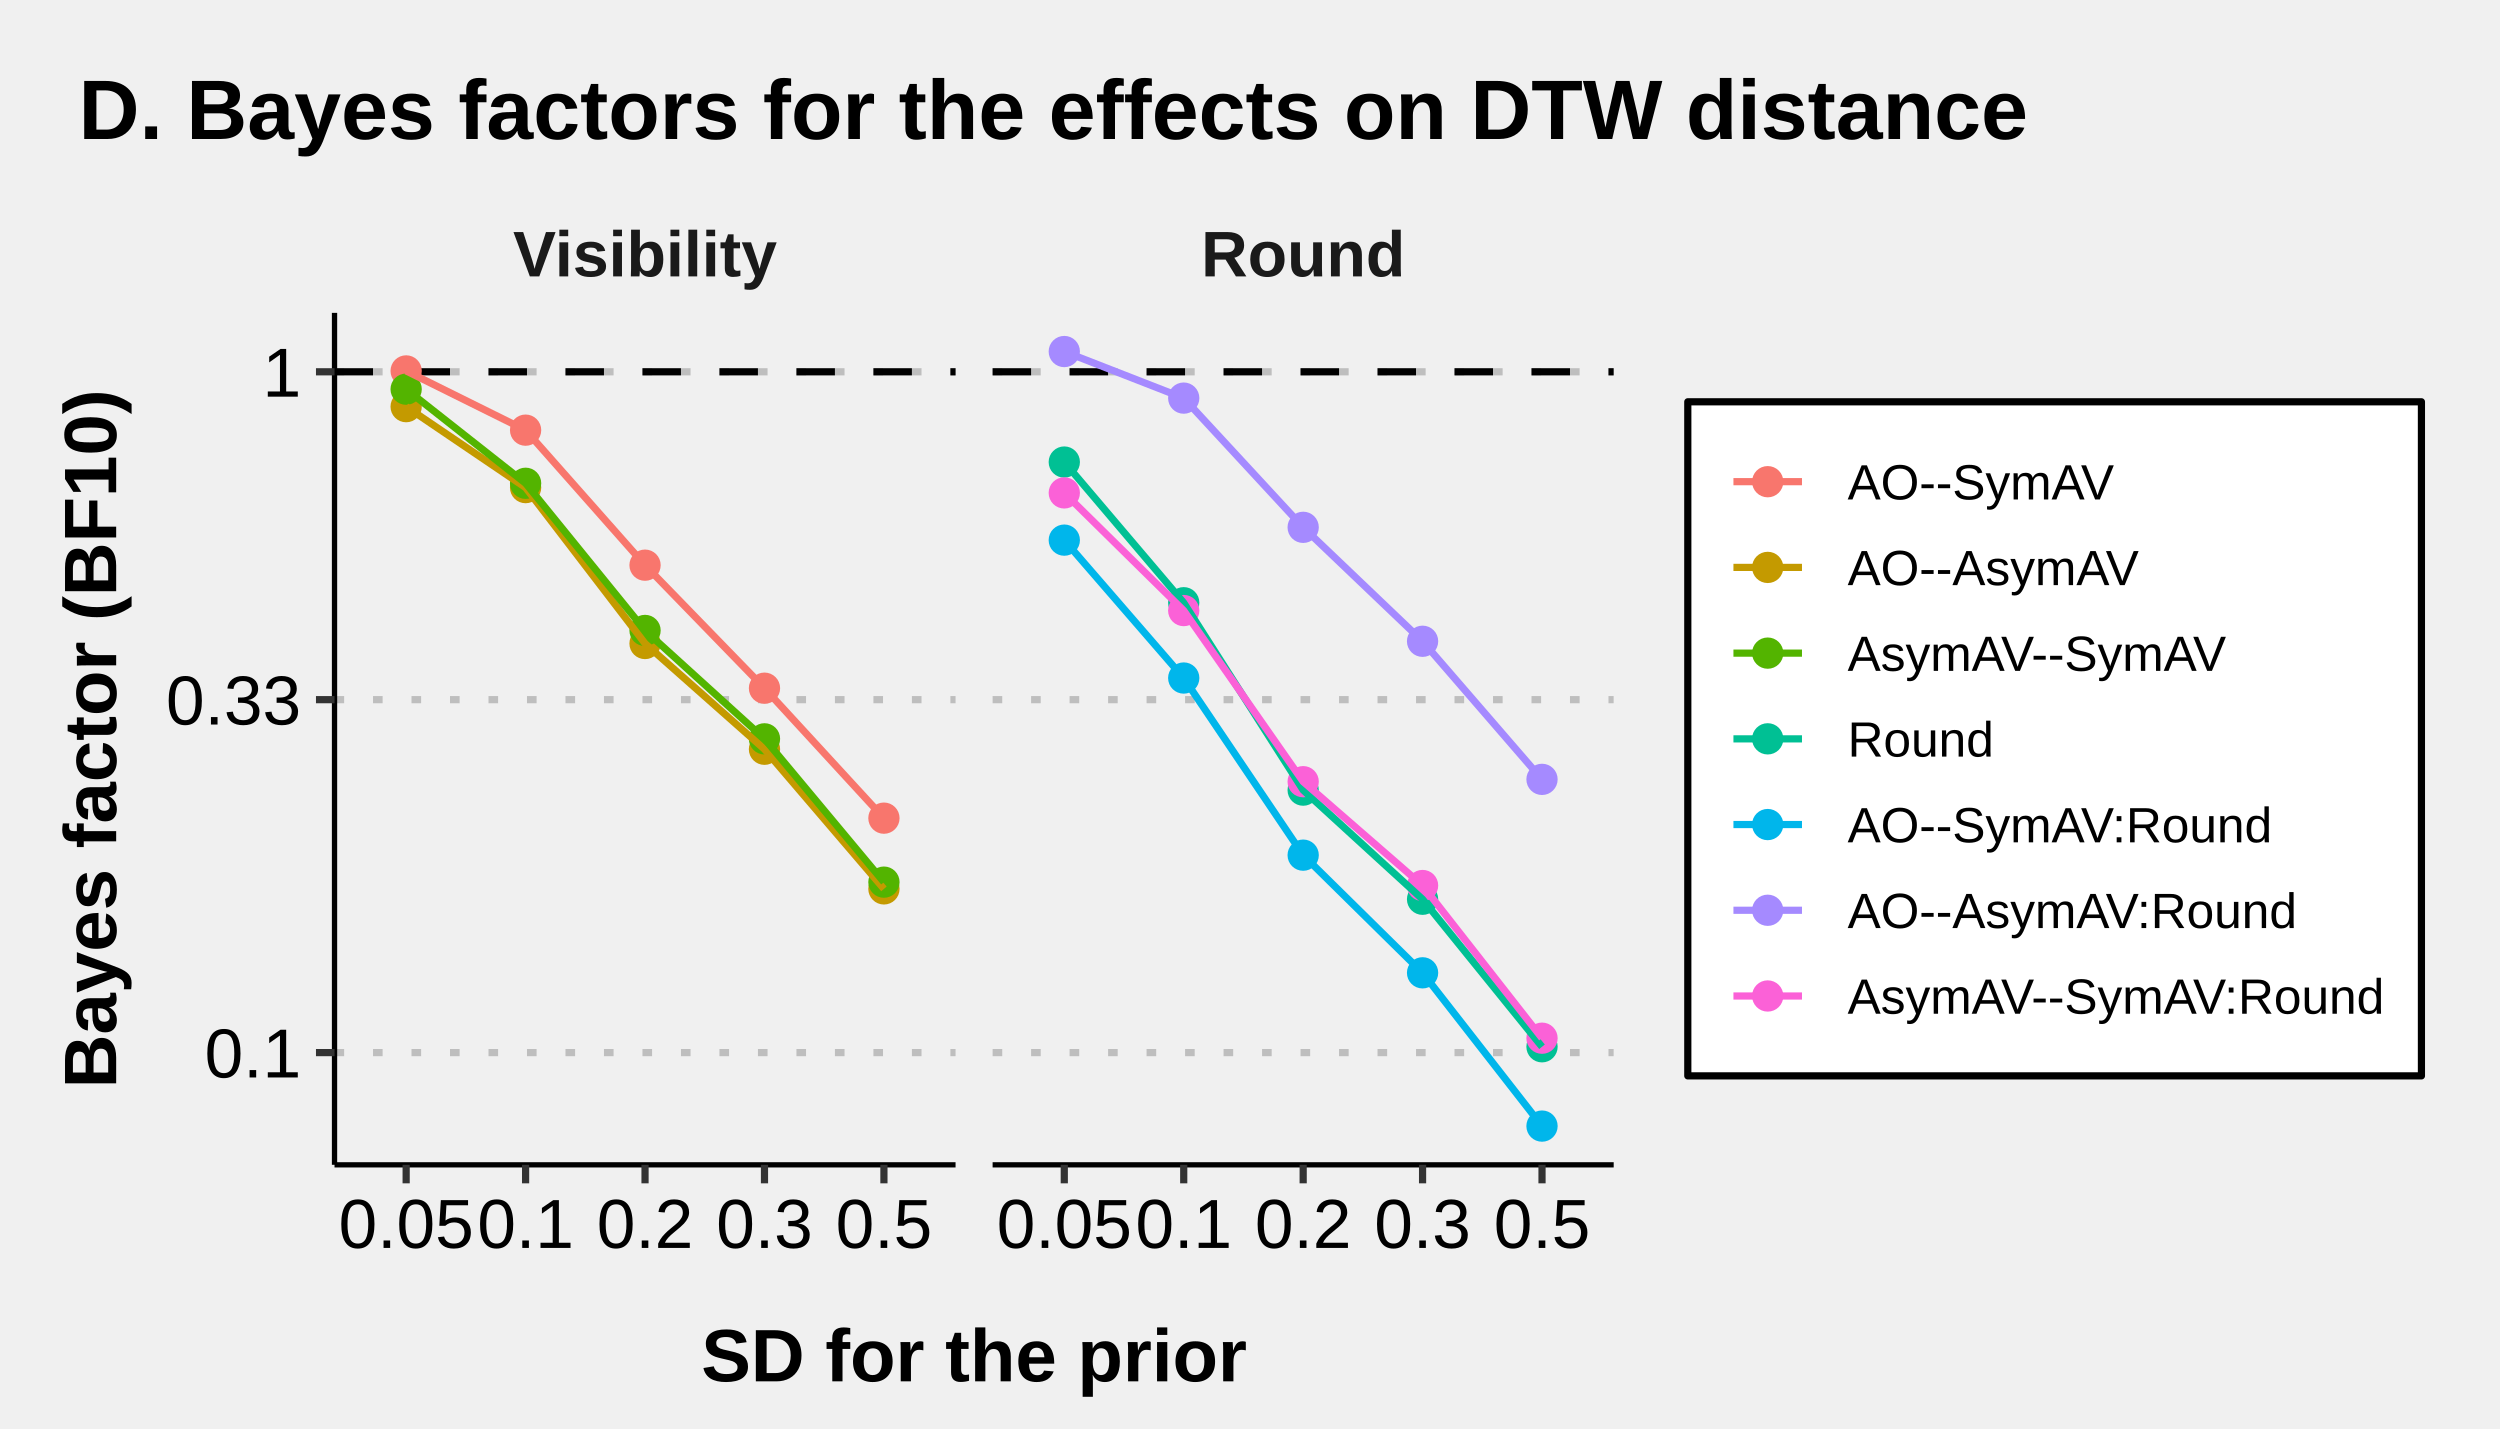
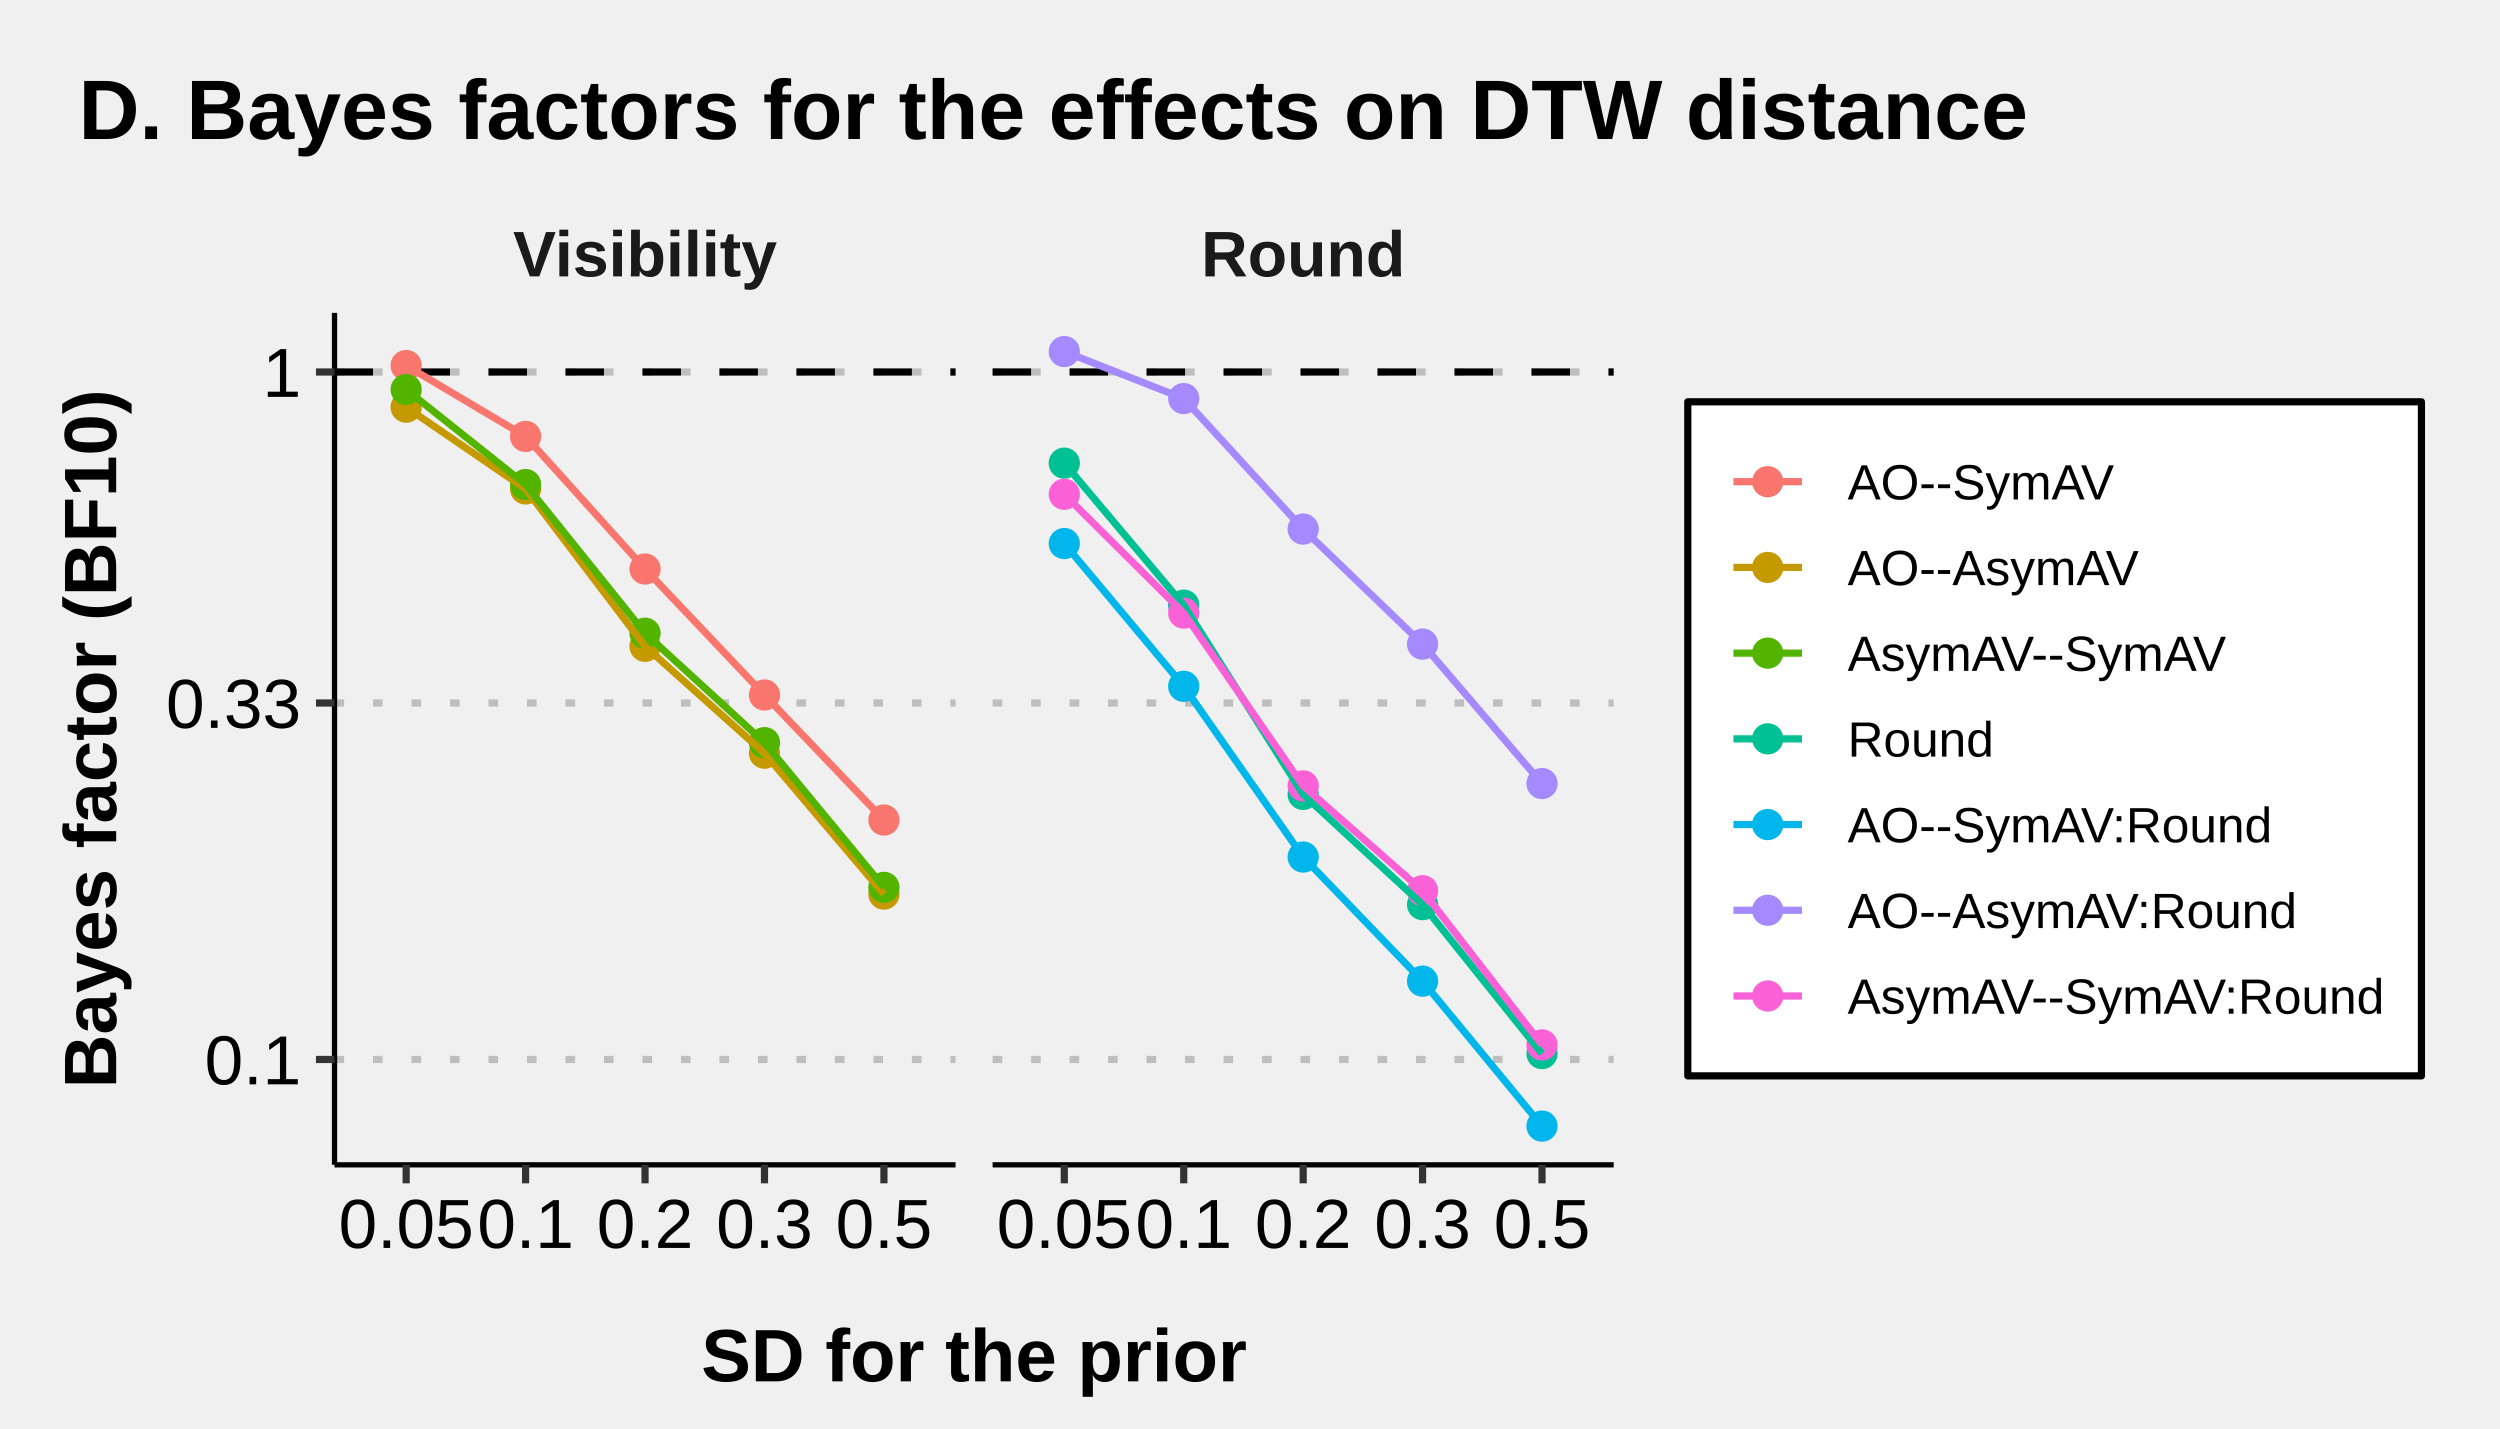
<svg xmlns="http://www.w3.org/2000/svg" width="504.00pt" height="288.00pt" viewBox="0 0 504.00 288.00">
  <g class="svglite">
    <defs>
      <style type="text/css">
    .svglite line, .svglite polyline, .svglite polygon, .svglite path, .svglite rect, .svglite circle {
      fill: none;
      stroke: #000000;
      stroke-linecap: round;
      stroke-linejoin: round;
      stroke-miterlimit: 10.00;
    }
    .svglite text {
      white-space: pre;
    }
    .svglite g.glyphgroup path {
      fill: inherit;
      stroke: none;
    }
  </style>
    </defs>
    <rect width="100%" height="100%" style="stroke: none; fill: none;" />
    <defs>
      <clipPath id="cpMC4wMHw1MDQuMDB8MC4wMHwyODguMDA=">
        <rect x="0.00" y="0.00" width="504.00" height="288.00" />
      </clipPath>
    </defs>
    <g clip-path="url(#cpMC4wMHw1MDQuMDB8MC4wMHwyODguMDA=)">
</g>
    <defs>
      <clipPath id="cpNjcuNDR8MTkyLjY0fDYzLjA3fDIzNC44Mw==">
        <rect x="67.44" y="63.07" width="125.20" height="171.76" />
      </clipPath>
    </defs>
    <g clip-path="url(#cpNjcuNDR8MTkyLjY0fDYzLjA3fDIzNC44Mw==)">
-       <polyline points="67.44,212.21 192.64,212.21 " style="stroke-width: 1.45; stroke: #BEBEBE; stroke-dasharray: 1.94,5.82; stroke-linecap: butt;" />
-       <polyline points="67.44,141.05 192.64,141.05 " style="stroke-width: 1.45; stroke: #BEBEBE; stroke-dasharray: 1.94,5.82; stroke-linecap: butt;" />
-       <polyline points="67.44,74.96 192.64,74.96 " style="stroke-width: 1.45; stroke: #BEBEBE; stroke-dasharray: 1.94,5.82; stroke-linecap: butt;" />
-       <line x1="67.44" y1="74.96" x2="192.64" y2="74.96" style="stroke-width: 1.45; stroke-dasharray: 7.76,7.76; stroke-linecap: butt;" />
-       <circle cx="81.88" cy="74.78" r="2.67" style="stroke-width: 0.97; stroke: #F8766D; fill: #F8766D;" />
-       <circle cx="105.96" cy="86.72" r="2.67" style="stroke-width: 0.97; stroke: #F8766D; fill: #F8766D;" />
-       <circle cx="130.04" cy="113.94" r="2.67" style="stroke-width: 0.97; stroke: #F8766D; fill: #F8766D;" />
-       <circle cx="154.12" cy="138.74" r="2.67" style="stroke-width: 0.97; stroke: #F8766D; fill: #F8766D;" />
-       <circle cx="178.20" cy="164.94" r="2.67" style="stroke-width: 0.97; stroke: #F8766D; fill: #F8766D;" />
-       <circle cx="81.88" cy="81.98" r="2.67" style="stroke-width: 0.97; stroke: #C49A00; fill: #C49A00;" />
-       <circle cx="105.96" cy="98.30" r="2.67" style="stroke-width: 0.97; stroke: #C49A00; fill: #C49A00;" />
-       <circle cx="130.04" cy="129.73" r="2.67" style="stroke-width: 0.97; stroke: #C49A00; fill: #C49A00;" />
-       <circle cx="154.12" cy="151.05" r="2.67" style="stroke-width: 0.97; stroke: #C49A00; fill: #C49A00;" />
-       <circle cx="178.20" cy="179.20" r="2.67" style="stroke-width: 0.97; stroke: #C49A00; fill: #C49A00;" />
-       <circle cx="81.88" cy="78.46" r="2.67" style="stroke-width: 0.97; stroke: #53B400; fill: #53B400;" />
-       <circle cx="105.96" cy="97.43" r="2.67" style="stroke-width: 0.97; stroke: #53B400; fill: #53B400;" />
-       <circle cx="130.04" cy="127.10" r="2.67" style="stroke-width: 0.97; stroke: #53B400; fill: #53B400;" />
-       <circle cx="154.12" cy="148.95" r="2.67" style="stroke-width: 0.97; stroke: #53B400; fill: #53B400;" />
-       <circle cx="178.20" cy="177.84" r="2.67" style="stroke-width: 0.97; stroke: #53B400; fill: #53B400;" />
-       <polyline points="81.88,74.78 105.96,86.72 130.04,113.94 154.12,138.74 178.20,164.94 " style="stroke-width: 1.45; stroke: #F8766D; stroke-linecap: butt;" />
-       <polyline points="81.88,81.98 105.96,98.30 130.04,129.73 154.12,151.05 178.20,179.20 " style="stroke-width: 1.45; stroke: #C49A00; stroke-linecap: butt;" />
-       <polyline points="81.88,78.46 105.96,97.43 130.04,127.10 154.12,148.95 178.20,177.84 " style="stroke-width: 1.45; stroke: #53B400; stroke-linecap: butt;" />
+       <polyline points="67.44,213.59 192.64,213.59 " style="stroke-width: 1.45; stroke: #BEBEBE; stroke-dasharray: 1.94,5.82; stroke-linecap: butt;" />
+       <polyline points="67.44,141.73 192.64,141.73 " style="stroke-width: 1.45; stroke: #BEBEBE; stroke-dasharray: 1.94,5.82; stroke-linecap: butt;" />
+       <polyline points="67.44,75.00 192.64,75.00 " style="stroke-width: 1.45; stroke: #BEBEBE; stroke-dasharray: 1.94,5.82; stroke-linecap: butt;" />
+       <line x1="67.44" y1="75.00" x2="192.64" y2="75.00" style="stroke-width: 1.45; stroke-dasharray: 7.76,7.76; stroke-linecap: butt;" />
+       <circle cx="81.88" cy="73.69" r="2.67" style="stroke-width: 0.97; stroke: #F8766D; fill: #F8766D;" />
+       <circle cx="105.96" cy="87.98" r="2.67" style="stroke-width: 0.97; stroke: #F8766D; fill: #F8766D;" />
+       <circle cx="130.04" cy="114.71" r="2.67" style="stroke-width: 0.97; stroke: #F8766D; fill: #F8766D;" />
+       <circle cx="154.12" cy="140.11" r="2.67" style="stroke-width: 0.97; stroke: #F8766D; fill: #F8766D;" />
+       <circle cx="178.20" cy="165.32" r="2.67" style="stroke-width: 0.97; stroke: #F8766D; fill: #F8766D;" />
+       <circle cx="81.88" cy="82.08" r="2.67" style="stroke-width: 0.97; stroke: #C49A00; fill: #C49A00;" />
+       <circle cx="105.96" cy="98.57" r="2.67" style="stroke-width: 0.97; stroke: #C49A00; fill: #C49A00;" />
+       <circle cx="130.04" cy="130.30" r="2.67" style="stroke-width: 0.97; stroke: #C49A00; fill: #C49A00;" />
+       <circle cx="154.12" cy="151.84" r="2.67" style="stroke-width: 0.97; stroke: #C49A00; fill: #C49A00;" />
+       <circle cx="178.20" cy="180.25" r="2.67" style="stroke-width: 0.97; stroke: #C49A00; fill: #C49A00;" />
+       <circle cx="81.88" cy="78.53" r="2.67" style="stroke-width: 0.97; stroke: #53B400; fill: #53B400;" />
+       <circle cx="105.96" cy="97.69" r="2.67" style="stroke-width: 0.97; stroke: #53B400; fill: #53B400;" />
+       <circle cx="130.04" cy="127.65" r="2.67" style="stroke-width: 0.97; stroke: #53B400; fill: #53B400;" />
+       <circle cx="154.12" cy="149.72" r="2.67" style="stroke-width: 0.97; stroke: #53B400; fill: #53B400;" />
+       <circle cx="178.20" cy="178.89" r="2.67" style="stroke-width: 0.97; stroke: #53B400; fill: #53B400;" />
+       <polyline points="81.88,73.69 105.96,87.98 130.04,114.71 154.12,140.11 178.20,165.32 " style="stroke-width: 1.45; stroke: #F8766D; stroke-linecap: butt;" />
+       <polyline points="81.88,82.08 105.96,98.57 130.04,130.30 154.12,151.84 178.20,180.25 " style="stroke-width: 1.45; stroke: #C49A00; stroke-linecap: butt;" />
+       <polyline points="81.88,78.53 105.96,97.69 130.04,127.65 154.12,149.72 178.20,178.89 " style="stroke-width: 1.45; stroke: #53B400; stroke-linecap: butt;" />
    </g>
    <g clip-path="url(#cpMC4wMHw1MDQuMDB8MC4wMHwyODguMDA=)">
</g>
    <defs>
      <clipPath id="cpMjAwLjExfDMyNS4zMnw2My4wN3wyMzQuODM=">
        <rect x="200.11" y="63.07" width="125.20" height="171.76" />
      </clipPath>
    </defs>
    <g clip-path="url(#cpMjAwLjExfDMyNS4zMnw2My4wN3wyMzQuODM=)">
-       <polyline points="200.11,212.21 325.32,212.21 " style="stroke-width: 1.45; stroke: #BEBEBE; stroke-dasharray: 1.94,5.82; stroke-linecap: butt;" />
-       <polyline points="200.11,141.05 325.32,141.05 " style="stroke-width: 1.45; stroke: #BEBEBE; stroke-dasharray: 1.94,5.82; stroke-linecap: butt;" />
-       <polyline points="200.11,74.96 325.32,74.96 " style="stroke-width: 1.45; stroke: #BEBEBE; stroke-dasharray: 1.94,5.82; stroke-linecap: butt;" />
-       <line x1="200.11" y1="74.96" x2="325.32" y2="74.96" style="stroke-width: 1.45; stroke-dasharray: 7.76,7.76; stroke-linecap: butt;" />
-       <circle cx="214.56" cy="93.15" r="2.67" style="stroke-width: 0.97; stroke: #00C094; fill: #00C094;" />
-       <circle cx="238.64" cy="121.51" r="2.67" style="stroke-width: 0.97; stroke: #00C094; fill: #00C094;" />
-       <circle cx="262.72" cy="159.29" r="2.67" style="stroke-width: 0.97; stroke: #00C094; fill: #00C094;" />
-       <circle cx="286.79" cy="181.29" r="2.67" style="stroke-width: 0.97; stroke: #00C094; fill: #00C094;" />
-       <circle cx="310.87" cy="211.03" r="2.67" style="stroke-width: 0.97; stroke: #00C094; fill: #00C094;" />
-       <circle cx="214.56" cy="108.89" r="2.67" style="stroke-width: 0.97; stroke: #00B6EB; fill: #00B6EB;" />
-       <circle cx="238.64" cy="136.69" r="2.67" style="stroke-width: 0.97; stroke: #00B6EB; fill: #00B6EB;" />
-       <circle cx="262.72" cy="172.40" r="2.67" style="stroke-width: 0.97; stroke: #00B6EB; fill: #00B6EB;" />
-       <circle cx="286.79" cy="196.12" r="2.67" style="stroke-width: 0.97; stroke: #00B6EB; fill: #00B6EB;" />
+       <polyline points="200.11,213.59 325.32,213.59 " style="stroke-width: 1.45; stroke: #BEBEBE; stroke-dasharray: 1.94,5.82; stroke-linecap: butt;" />
+       <polyline points="200.11,141.73 325.32,141.73 " style="stroke-width: 1.45; stroke: #BEBEBE; stroke-dasharray: 1.94,5.82; stroke-linecap: butt;" />
+       <polyline points="200.11,75.00 325.32,75.00 " style="stroke-width: 1.45; stroke: #BEBEBE; stroke-dasharray: 1.94,5.82; stroke-linecap: butt;" />
+       <line x1="200.11" y1="75.00" x2="325.32" y2="75.00" style="stroke-width: 1.45; stroke-dasharray: 7.76,7.76; stroke-linecap: butt;" />
+       <circle cx="214.56" cy="93.37" r="2.67" style="stroke-width: 0.97; stroke: #00C094; fill: #00C094;" />
+       <circle cx="238.64" cy="122.00" r="2.67" style="stroke-width: 0.97; stroke: #00C094; fill: #00C094;" />
+       <circle cx="262.72" cy="160.15" r="2.67" style="stroke-width: 0.97; stroke: #00C094; fill: #00C094;" />
+       <circle cx="286.79" cy="182.37" r="2.67" style="stroke-width: 0.97; stroke: #00C094; fill: #00C094;" />
+       <circle cx="310.87" cy="212.40" r="2.67" style="stroke-width: 0.97; stroke: #00C094; fill: #00C094;" />
+       <circle cx="214.56" cy="109.58" r="2.67" style="stroke-width: 0.97; stroke: #00B6EB; fill: #00B6EB;" />
+       <circle cx="238.64" cy="138.36" r="2.67" style="stroke-width: 0.97; stroke: #00B6EB; fill: #00B6EB;" />
+       <circle cx="262.72" cy="172.78" r="2.67" style="stroke-width: 0.97; stroke: #00B6EB; fill: #00B6EB;" />
+       <circle cx="286.79" cy="197.80" r="2.67" style="stroke-width: 0.97; stroke: #00B6EB; fill: #00B6EB;" />
      <circle cx="310.87" cy="227.02" r="2.67" style="stroke-width: 0.97; stroke: #00B6EB; fill: #00B6EB;" />
      <circle cx="214.56" cy="70.87" r="2.67" style="stroke-width: 0.97; stroke: #A58AFF; fill: #A58AFF;" />
-       <circle cx="238.64" cy="80.26" r="2.67" style="stroke-width: 0.97; stroke: #A58AFF; fill: #A58AFF;" />
-       <circle cx="262.72" cy="106.31" r="2.67" style="stroke-width: 0.97; stroke: #A58AFF; fill: #A58AFF;" />
-       <circle cx="286.79" cy="129.28" r="2.67" style="stroke-width: 0.97; stroke: #A58AFF; fill: #A58AFF;" />
-       <circle cx="310.87" cy="157.12" r="2.67" style="stroke-width: 0.97; stroke: #A58AFF; fill: #A58AFF;" />
-       <circle cx="214.56" cy="99.37" r="2.67" style="stroke-width: 0.97; stroke: #FB61D7; fill: #FB61D7;" />
-       <circle cx="238.64" cy="123.09" r="2.67" style="stroke-width: 0.97; stroke: #FB61D7; fill: #FB61D7;" />
-       <circle cx="262.72" cy="157.59" r="2.67" style="stroke-width: 0.97; stroke: #FB61D7; fill: #FB61D7;" />
-       <circle cx="286.79" cy="178.52" r="2.67" style="stroke-width: 0.97; stroke: #FB61D7; fill: #FB61D7;" />
-       <circle cx="310.87" cy="209.30" r="2.67" style="stroke-width: 0.97; stroke: #FB61D7; fill: #FB61D7;" />
-       <polyline points="214.56,93.15 238.64,121.51 262.72,159.29 286.79,181.29 310.87,211.03 " style="stroke-width: 1.45; stroke: #00C094; stroke-linecap: butt;" />
-       <polyline points="214.56,108.89 238.64,136.69 262.72,172.40 286.79,196.12 310.87,227.02 " style="stroke-width: 1.45; stroke: #00B6EB; stroke-linecap: butt;" />
-       <polyline points="214.56,70.87 238.64,80.26 262.72,106.31 286.79,129.28 310.87,157.12 " style="stroke-width: 1.45; stroke: #A58AFF; stroke-linecap: butt;" />
-       <polyline points="214.56,99.37 238.64,123.09 262.72,157.59 286.79,178.52 310.87,209.30 " style="stroke-width: 1.45; stroke: #FB61D7; stroke-linecap: butt;" />
+       <circle cx="238.64" cy="80.35" r="2.67" style="stroke-width: 0.97; stroke: #A58AFF; fill: #A58AFF;" />
+       <circle cx="262.72" cy="106.66" r="2.67" style="stroke-width: 0.97; stroke: #A58AFF; fill: #A58AFF;" />
+       <circle cx="286.79" cy="129.85" r="2.67" style="stroke-width: 0.97; stroke: #A58AFF; fill: #A58AFF;" />
+       <circle cx="310.87" cy="157.96" r="2.67" style="stroke-width: 0.97; stroke: #A58AFF; fill: #A58AFF;" />
+       <circle cx="214.56" cy="99.65" r="2.67" style="stroke-width: 0.97; stroke: #FB61D7; fill: #FB61D7;" />
+       <circle cx="238.64" cy="123.60" r="2.67" style="stroke-width: 0.97; stroke: #FB61D7; fill: #FB61D7;" />
+       <circle cx="262.72" cy="158.44" r="2.67" style="stroke-width: 0.97; stroke: #FB61D7; fill: #FB61D7;" />
+       <circle cx="286.79" cy="179.57" r="2.67" style="stroke-width: 0.97; stroke: #FB61D7; fill: #FB61D7;" />
+       <circle cx="310.87" cy="210.65" r="2.67" style="stroke-width: 0.97; stroke: #FB61D7; fill: #FB61D7;" />
+       <polyline points="214.56,93.37 238.64,122.00 262.72,160.15 286.79,182.37 310.87,212.40 " style="stroke-width: 1.45; stroke: #00C094; stroke-linecap: butt;" />
+       <polyline points="214.56,109.58 238.64,138.36 262.72,172.78 286.79,197.80 310.87,227.02 " style="stroke-width: 1.45; stroke: #00B6EB; stroke-linecap: butt;" />
+       <polyline points="214.56,70.87 238.64,80.35 262.72,106.66 286.79,129.85 310.87,157.96 " style="stroke-width: 1.45; stroke: #A58AFF; stroke-linecap: butt;" />
+       <polyline points="214.56,99.65 238.64,123.60 262.72,158.44 286.79,179.57 310.87,210.65 " style="stroke-width: 1.45; stroke: #FB61D7; stroke-linecap: butt;" />
    </g>
    <g clip-path="url(#cpMC4wMHw1MDQuMDB8MC4wMHwyODguMDA=)">
</g>
    <defs>
      <clipPath id="cpNjcuNDR8MTkyLjY0fDM5LjA3fDYzLjA3">
        <rect x="67.44" y="39.07" width="125.20" height="24.00" />
      </clipPath>
    </defs>
    <g clip-path="url(#cpNjcuNDR8MTkyLjY0fDM5LjA3fDYzLjA3)">
      <text x="130.04" y="55.72" text-anchor="middle" style="font-size: 13.00px; font-weight: bold;fill: #1A1A1A; font-family: &quot;Arial&quot;;" textLength="53.22px" lengthAdjust="spacingAndGlyphs">Visibility</text>
    </g>
    <g clip-path="url(#cpMC4wMHw1MDQuMDB8MC4wMHwyODguMDA=)">
</g>
    <defs>
      <clipPath id="cpMjAwLjExfDMyNS4zMnwzOS4wN3w2My4wNw==">
        <rect x="200.11" y="39.07" width="125.20" height="24.00" />
      </clipPath>
    </defs>
    <g clip-path="url(#cpMjAwLjExfDMyNS4zMnwzOS4wN3w2My4wNw==)">
      <text x="262.72" y="55.72" text-anchor="middle" style="font-size: 13.00px; font-weight: bold;fill: #1A1A1A; font-family: &quot;Arial&quot;;" textLength="41.14px" lengthAdjust="spacingAndGlyphs">Round</text>
    </g>
    <g clip-path="url(#cpMC4wMHw1MDQuMDB8MC4wMHwyODguMDA=)">
      <polyline points="67.44,234.83 192.64,234.83 " style="stroke-width: 1.07; stroke-linecap: butt;" />
      <polyline points="81.88,238.56 81.88,234.83 " style="stroke-width: 1.45; stroke: #333333; stroke-linecap: butt;" />
      <polyline points="105.96,238.56 105.96,234.83 " style="stroke-width: 1.45; stroke: #333333; stroke-linecap: butt;" />
      <polyline points="130.04,238.56 130.04,234.83 " style="stroke-width: 1.45; stroke: #333333; stroke-linecap: butt;" />
      <polyline points="154.12,238.56 154.12,234.83 " style="stroke-width: 1.45; stroke: #333333; stroke-linecap: butt;" />
      <polyline points="178.20,238.56 178.20,234.83 " style="stroke-width: 1.45; stroke: #333333; stroke-linecap: butt;" />
      <text x="81.88" y="251.58" text-anchor="middle" style="font-size: 14.00px; font-family: &quot;Arial&quot;;" textLength="27.23px" lengthAdjust="spacingAndGlyphs">0.05</text>
      <text x="105.96" y="251.58" text-anchor="middle" style="font-size: 14.00px; font-family: &quot;Arial&quot;;" textLength="19.45px" lengthAdjust="spacingAndGlyphs">0.1</text>
      <text x="130.04" y="251.58" text-anchor="middle" style="font-size: 14.00px; font-family: &quot;Arial&quot;;" textLength="19.45px" lengthAdjust="spacingAndGlyphs">0.2</text>
      <text x="154.12" y="251.58" text-anchor="middle" style="font-size: 14.00px; font-family: &quot;Arial&quot;;" textLength="19.45px" lengthAdjust="spacingAndGlyphs">0.3</text>
      <text x="178.20" y="251.58" text-anchor="middle" style="font-size: 14.00px; font-family: &quot;Arial&quot;;" textLength="19.45px" lengthAdjust="spacingAndGlyphs">0.5</text>
      <polyline points="200.11,234.83 325.32,234.83 " style="stroke-width: 1.07; stroke-linecap: butt;" />
      <polyline points="214.56,238.56 214.56,234.83 " style="stroke-width: 1.45; stroke: #333333; stroke-linecap: butt;" />
      <polyline points="238.64,238.56 238.64,234.83 " style="stroke-width: 1.45; stroke: #333333; stroke-linecap: butt;" />
      <polyline points="262.72,238.56 262.72,234.83 " style="stroke-width: 1.45; stroke: #333333; stroke-linecap: butt;" />
      <polyline points="286.79,238.56 286.79,234.83 " style="stroke-width: 1.45; stroke: #333333; stroke-linecap: butt;" />
      <polyline points="310.87,238.56 310.87,234.83 " style="stroke-width: 1.45; stroke: #333333; stroke-linecap: butt;" />
      <text x="214.56" y="251.58" text-anchor="middle" style="font-size: 14.00px; font-family: &quot;Arial&quot;;" textLength="27.23px" lengthAdjust="spacingAndGlyphs">0.05</text>
      <text x="238.64" y="251.58" text-anchor="middle" style="font-size: 14.00px; font-family: &quot;Arial&quot;;" textLength="19.45px" lengthAdjust="spacingAndGlyphs">0.1</text>
      <text x="262.72" y="251.58" text-anchor="middle" style="font-size: 14.00px; font-family: &quot;Arial&quot;;" textLength="19.45px" lengthAdjust="spacingAndGlyphs">0.2</text>
      <text x="286.79" y="251.58" text-anchor="middle" style="font-size: 14.00px; font-family: &quot;Arial&quot;;" textLength="19.45px" lengthAdjust="spacingAndGlyphs">0.3</text>
      <text x="310.87" y="251.58" text-anchor="middle" style="font-size: 14.00px; font-family: &quot;Arial&quot;;" textLength="19.45px" lengthAdjust="spacingAndGlyphs">0.5</text>
      <polyline points="67.44,234.83 67.44,63.07 " style="stroke-width: 1.07; stroke-linecap: butt;" />
-       <text x="60.71" y="217.22" text-anchor="end" style="font-size: 14.00px; font-family: &quot;Arial&quot;;" textLength="19.45px" lengthAdjust="spacingAndGlyphs">0.1</text>
-       <text x="60.71" y="146.06" text-anchor="end" style="font-size: 14.00px; font-family: &quot;Arial&quot;;" textLength="27.23px" lengthAdjust="spacingAndGlyphs">0.33</text>
-       <text x="60.71" y="79.97" text-anchor="end" style="font-size: 14.00px; font-family: &quot;Arial&quot;;" textLength="7.78px" lengthAdjust="spacingAndGlyphs">1</text>
-       <polyline points="63.70,212.21 67.44,212.21 " style="stroke-width: 1.45; stroke: #333333; stroke-linecap: butt;" />
-       <polyline points="63.70,141.05 67.44,141.05 " style="stroke-width: 1.45; stroke: #333333; stroke-linecap: butt;" />
-       <polyline points="63.70,74.96 67.44,74.96 " style="stroke-width: 1.45; stroke: #333333; stroke-linecap: butt;" />
+       <text x="60.71" y="218.60" text-anchor="end" style="font-size: 14.00px; font-family: &quot;Arial&quot;;" textLength="19.45px" lengthAdjust="spacingAndGlyphs">0.1</text>
+       <text x="60.71" y="146.74" text-anchor="end" style="font-size: 14.00px; font-family: &quot;Arial&quot;;" textLength="27.23px" lengthAdjust="spacingAndGlyphs">0.33</text>
+       <text x="60.71" y="80.01" text-anchor="end" style="font-size: 14.00px; font-family: &quot;Arial&quot;;" textLength="7.78px" lengthAdjust="spacingAndGlyphs">1</text>
+       <polyline points="63.70,213.59 67.44,213.59 " style="stroke-width: 1.45; stroke: #333333; stroke-linecap: butt;" />
+       <polyline points="63.70,141.73 67.44,141.73 " style="stroke-width: 1.45; stroke: #333333; stroke-linecap: butt;" />
+       <polyline points="63.70,75.00 67.44,75.00 " style="stroke-width: 1.45; stroke: #333333; stroke-linecap: butt;" />
      <text x="196.38" y="278.48" text-anchor="middle" style="font-size: 15.00px; font-weight: bold; font-family: &quot;Arial&quot;;" textLength="110.02px" lengthAdjust="spacingAndGlyphs">SD for the prior</text>
      <text transform="translate(23.42,148.95) rotate(-90)" text-anchor="middle" style="font-size: 15.00px; font-weight: bold; font-family: &quot;Arial&quot;;" textLength="140.91px" lengthAdjust="spacingAndGlyphs">Bayes factor (BF10)</text>
      <rect x="340.26" y="81.00" width="147.90" height="135.90" style="stroke-width: 1.45; fill: #FFFFFF;" />
      <rect x="347.73" y="88.47" width="17.28" height="17.28" style="stroke-width: 1.45; stroke: none; fill: #FFFFFF;" />
      <circle cx="356.37" cy="97.11" r="2.67" style="stroke-width: 0.97; stroke: #F8766D; fill: #F8766D;" />
      <line x1="349.46" y1="97.11" x2="363.28" y2="97.11" style="stroke-width: 1.45; stroke: #F8766D; stroke-linecap: butt;" />
      <rect x="347.73" y="105.75" width="17.28" height="17.28" style="stroke-width: 1.45; stroke: none; fill: #FFFFFF;" />
      <circle cx="356.37" cy="114.39" r="2.67" style="stroke-width: 0.97; stroke: #C49A00; fill: #C49A00;" />
      <line x1="349.46" y1="114.39" x2="363.28" y2="114.39" style="stroke-width: 1.45; stroke: #C49A00; stroke-linecap: butt;" />
      <rect x="347.73" y="123.03" width="17.28" height="17.28" style="stroke-width: 1.45; stroke: none; fill: #FFFFFF;" />
      <circle cx="356.37" cy="131.67" r="2.67" style="stroke-width: 0.97; stroke: #53B400; fill: #53B400;" />
      <line x1="349.46" y1="131.67" x2="363.28" y2="131.67" style="stroke-width: 1.45; stroke: #53B400; stroke-linecap: butt;" />
      <rect x="347.73" y="140.31" width="17.28" height="17.28" style="stroke-width: 1.45; stroke: none; fill: #FFFFFF;" />
      <circle cx="356.37" cy="148.95" r="2.67" style="stroke-width: 0.97; stroke: #00C094; fill: #00C094;" />
      <line x1="349.46" y1="148.95" x2="363.28" y2="148.95" style="stroke-width: 1.45; stroke: #00C094; stroke-linecap: butt;" />
      <rect x="347.73" y="157.59" width="17.28" height="17.28" style="stroke-width: 1.45; stroke: none; fill: #FFFFFF;" />
      <circle cx="356.37" cy="166.23" r="2.67" style="stroke-width: 0.97; stroke: #00B6EB; fill: #00B6EB;" />
      <line x1="349.46" y1="166.23" x2="363.28" y2="166.23" style="stroke-width: 1.45; stroke: #00B6EB; stroke-linecap: butt;" />
      <rect x="347.73" y="174.87" width="17.28" height="17.28" style="stroke-width: 1.45; stroke: none; fill: #FFFFFF;" />
      <circle cx="356.37" cy="183.51" r="2.67" style="stroke-width: 0.97; stroke: #A58AFF; fill: #A58AFF;" />
      <line x1="349.46" y1="183.51" x2="363.28" y2="183.51" style="stroke-width: 1.45; stroke: #A58AFF; stroke-linecap: butt;" />
      <rect x="347.73" y="192.15" width="17.28" height="17.28" style="stroke-width: 1.45; stroke: none; fill: #FFFFFF;" />
      <circle cx="356.37" cy="200.79" r="2.67" style="stroke-width: 0.97; stroke: #FB61D7; fill: #FB61D7;" />
      <line x1="349.46" y1="200.79" x2="363.28" y2="200.79" style="stroke-width: 1.45; stroke: #FB61D7; stroke-linecap: butt;" />
      <text x="372.48" y="100.69" style="font-size: 10.00px; font-family: &quot;Arial&quot;;" textLength="53.72px" lengthAdjust="spacingAndGlyphs">AO--SymAV</text>
      <text x="372.48" y="117.97" style="font-size: 10.00px; font-family: &quot;Arial&quot;;" textLength="58.72px" lengthAdjust="spacingAndGlyphs">AO--AsymAV</text>
      <text x="372.48" y="135.25" style="font-size: 10.00px; font-family: &quot;Arial&quot;;" textLength="76.33px" lengthAdjust="spacingAndGlyphs">AsymAV--SymAV</text>
      <text x="372.48" y="152.53" style="font-size: 10.00px; font-family: &quot;Arial&quot;;" textLength="29.47px" lengthAdjust="spacingAndGlyphs">Round</text>
      <text x="372.48" y="169.81" style="font-size: 10.00px; font-family: &quot;Arial&quot;;" textLength="85.59px" lengthAdjust="spacingAndGlyphs">AO--SymAV:Round</text>
      <text x="372.48" y="187.09" style="font-size: 10.00px; font-family: &quot;Arial&quot;;" textLength="90.59px" lengthAdjust="spacingAndGlyphs">AO--AsymAV:Round</text>
      <text x="372.48" y="204.37" style="font-size: 10.00px; font-family: &quot;Arial&quot;;" textLength="108.20px" lengthAdjust="spacingAndGlyphs">AsymAV--SymAV:Round</text>
      <text x="15.84" y="28.02" style="font-size: 17.00px; font-weight: bold; font-family: &quot;Arial&quot;;" textLength="392.92px" lengthAdjust="spacingAndGlyphs">D. Bayes factors for the effects on DTW distance</text>
    </g>
  </g>
</svg>
